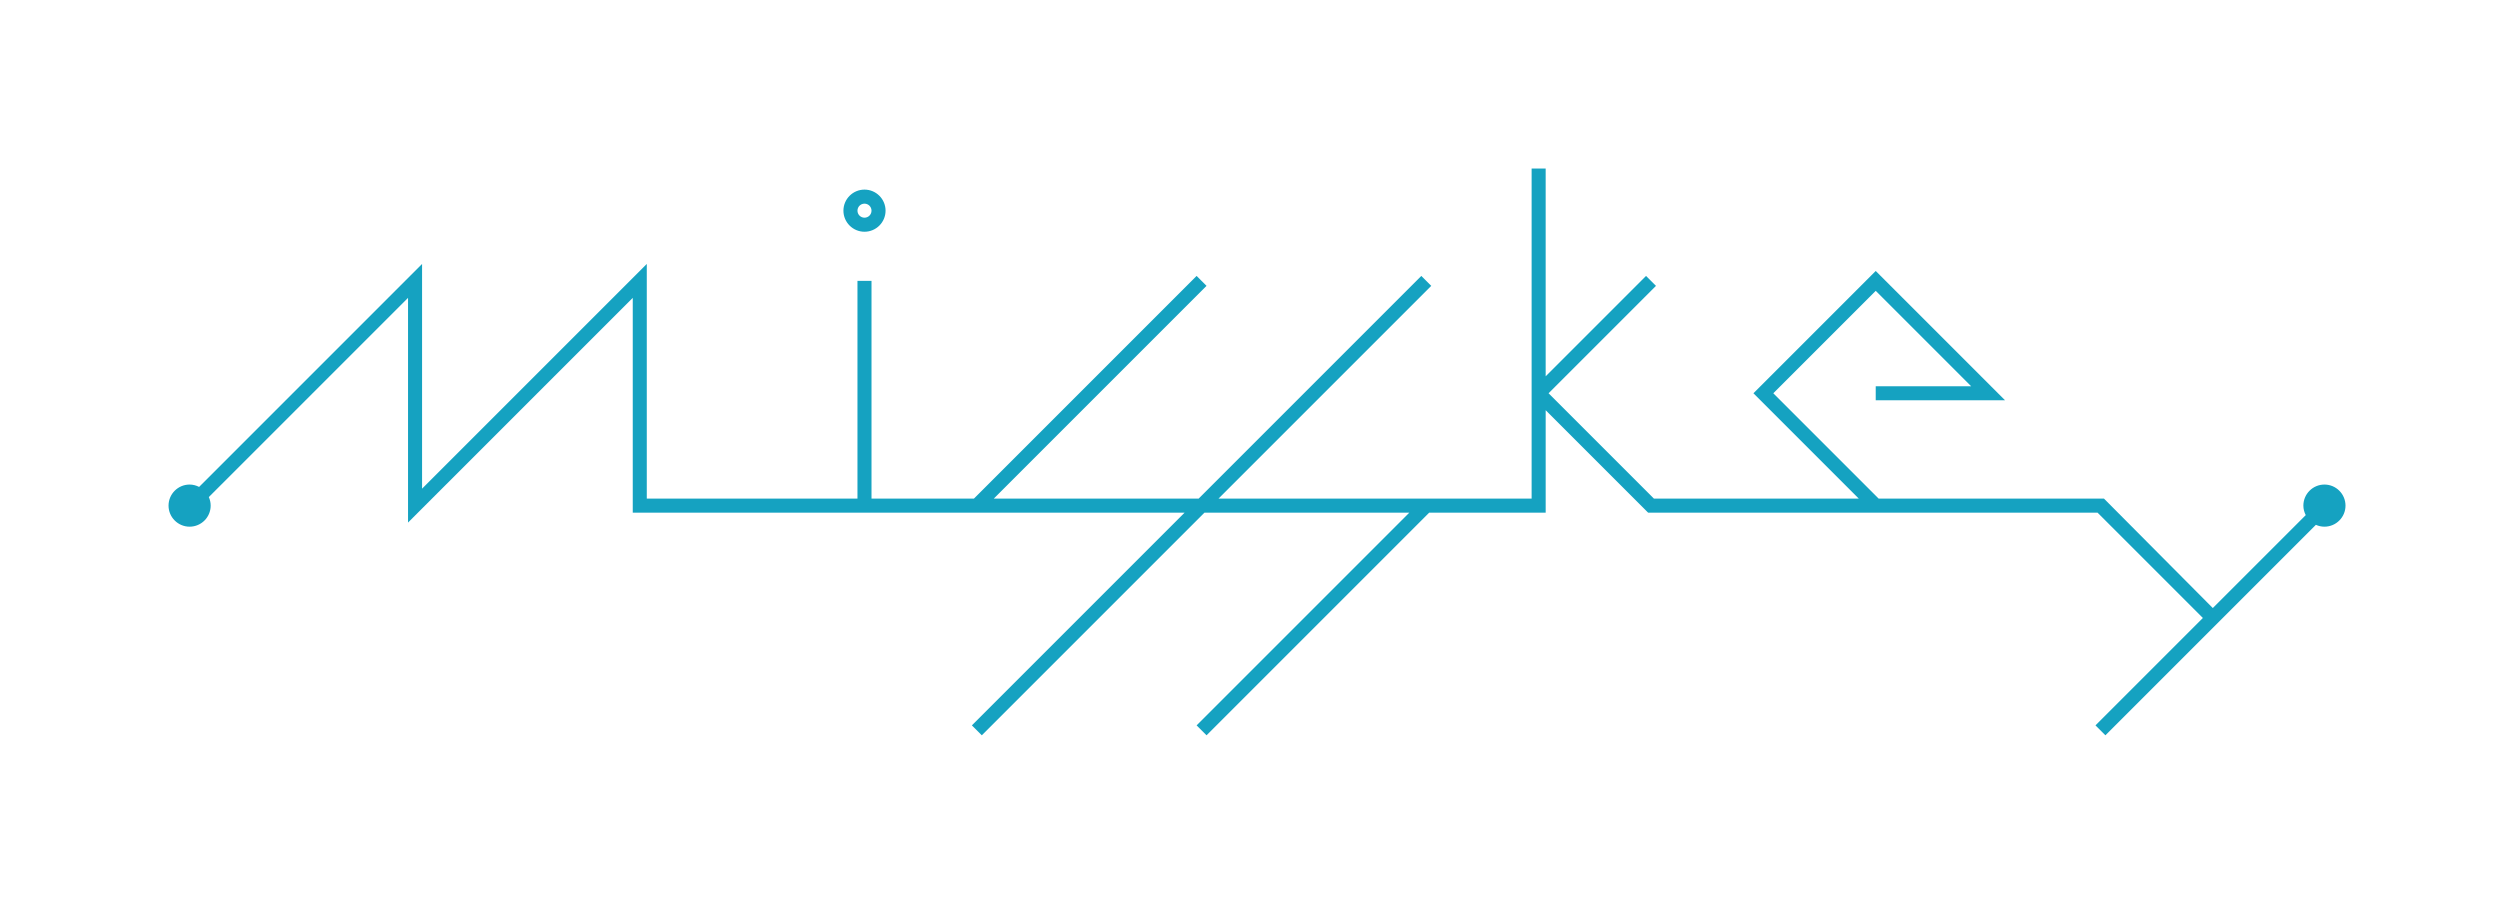
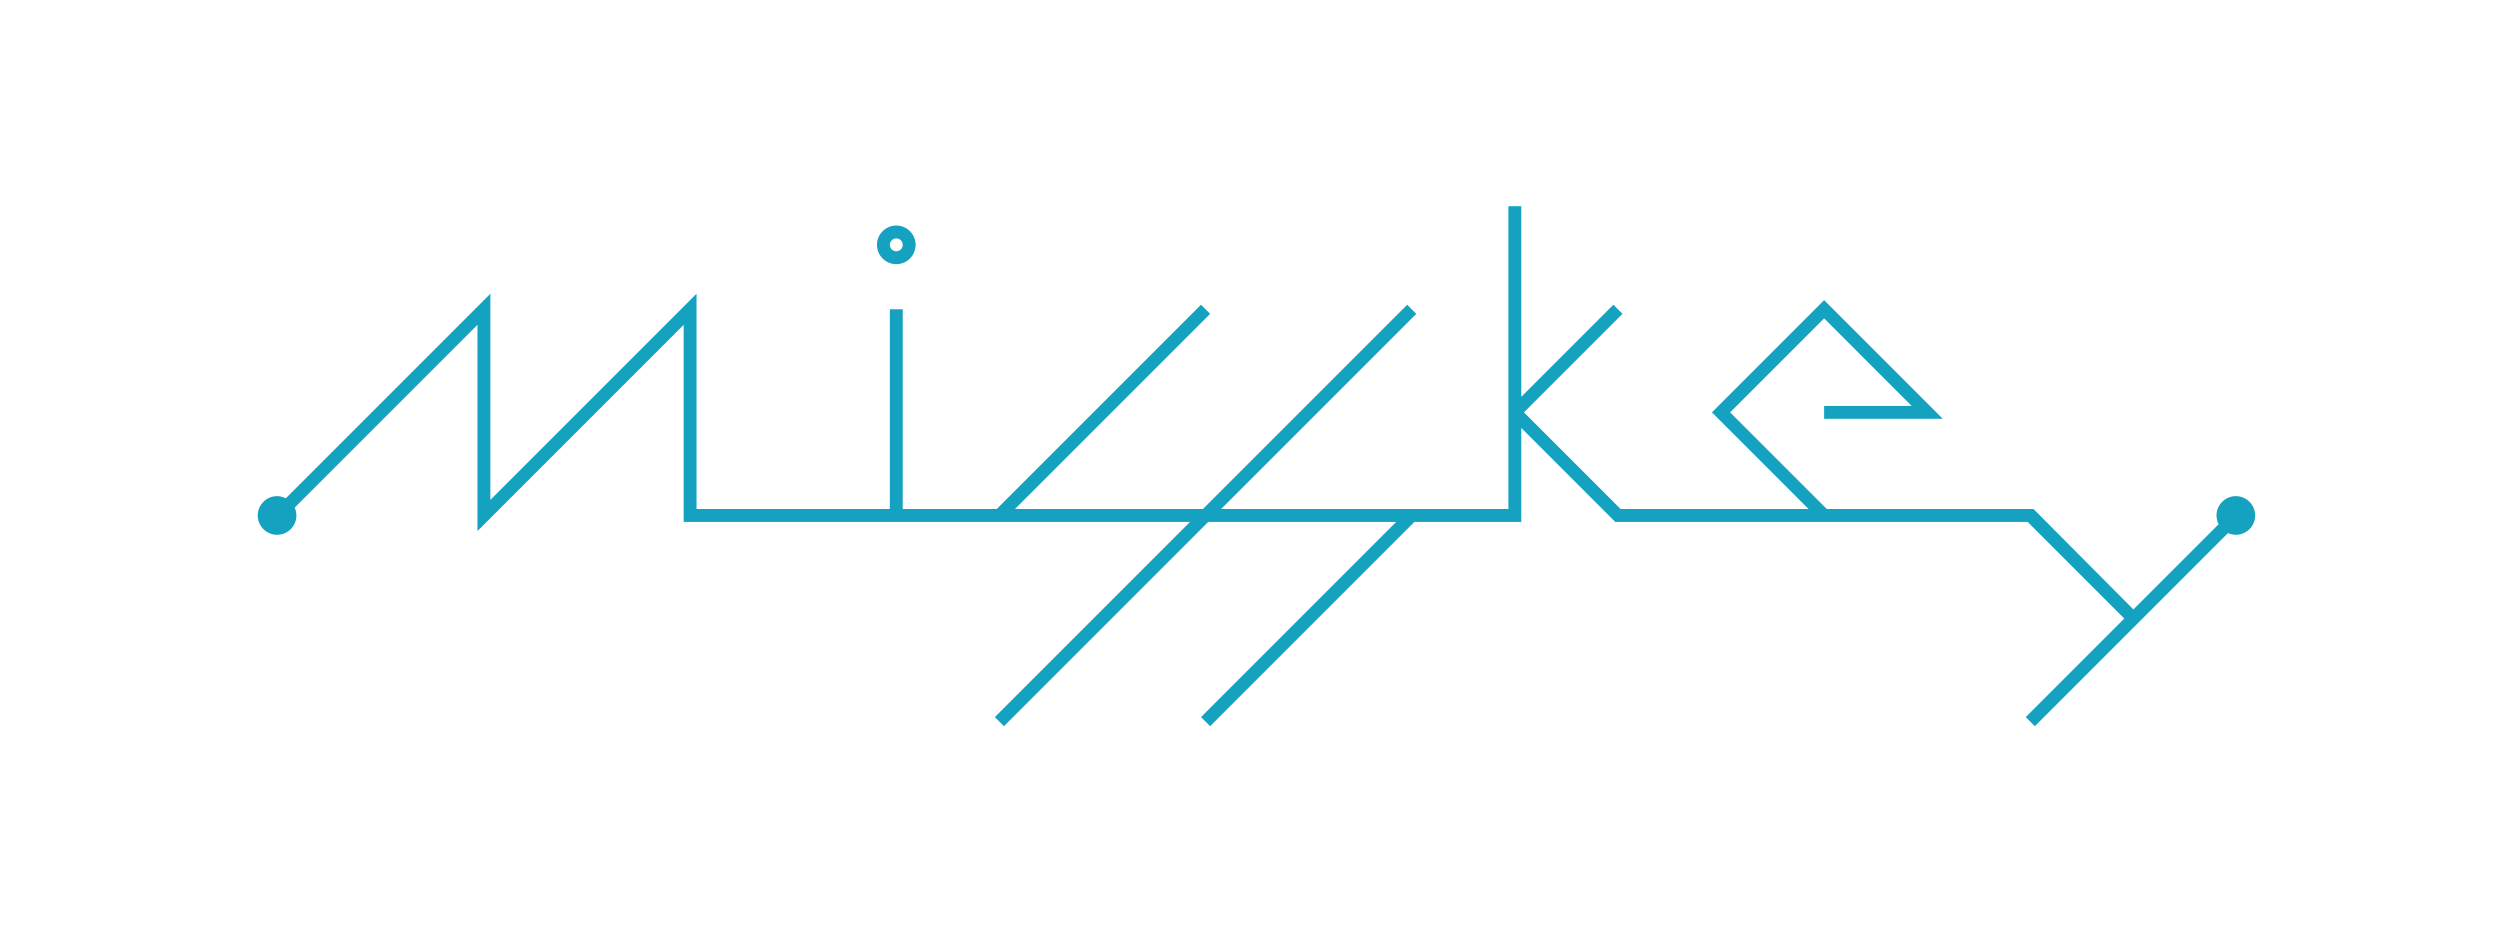
- <svg xmlns="http://www.w3.org/2000/svg" version="1.1" id="レイヤー_1" x="0px" y="0px" width="356px" height="128px" viewBox="0 0 356 128" enable-background="new 0 0 356 128" xml:space="preserve">
+ <svg xmlns="http://www.w3.org/2000/svg" version="1.1" id="レイヤー_1" x="0px" y="0px" width="388px" height="144px" viewBox="0 0 388 144" enable-background="new 0 0 388 144" xml:space="preserve">
  <g>
-     <path fill="#15A2C1" d="M123.104,33c1.654,0,3-1.346,3-3s-1.346-3-3-3s-3,1.346-3,3S121.449,33,123.104,33z M123.104,29   c0.551,0,1,0.449,1,1s-0.449,1-1,1s-1-0.449-1-1S122.552,29,123.104,29z" />
-     <path fill="#15A2C1" d="M331,69c-1.654,0-3,1.346-3,3c0,0.489,0.129,0.944,0.337,1.353l-13.233,13.233L299.604,71h-32.086l-15-15   l14.586-14.586L280.689,55h-13.586v2h18.414l-18.414-18.414L249.689,56l15,15h-29.172l-15-15l15.293-15.293l-1.414-1.414   l-14.293,14.293V24h-2v47h-44.586l30.293-30.293l-1.414-1.414L170.689,71h-29.172l30.293-30.293l-1.414-1.414L138.689,71h-14.586   V40h-2v31h-30V37.586l-32,32v-32L28.353,69.337C27.944,69.129,27.489,69,27,69c-1.654,0-3,1.346-3,3s1.346,3,3,3s3-1.346,3-3   c0-0.435-0.097-0.845-0.264-1.218l28.368-28.368v32l32-32V73h78.586l-30.293,30.293l1.414,1.414L171.518,73h29.172l-30.293,30.293   l1.414,1.414L203.518,73h16.586V58.414L234.689,73h64l15,15l-15.293,15.293l1.414,1.414l29.971-29.971   C330.155,74.902,330.565,75,331,75c1.654,0,3-1.346,3-3S332.654,69,331,69z" />
+     <path fill="#15A2C1" d="M139.104,41c1.654,0,3-1.346,3-3s-1.346-3-3-3s-3,1.346-3,3S137.449,41,139.104,41z M139.104,37   c0.551,0,1,0.449,1,1s-0.449,1-1,1s-1-0.449-1-1S138.552,37,139.104,37z" />
+     <path fill="#15A2C1" d="M347,77c-1.654,0-3,1.346-3,3c0,0.489,0.129,0.944,0.337,1.353l-13.233,13.233L315.604,79h-32.086l-15-15   l14.586-14.586L296.689,63h-13.586v2h18.414l-18.414-18.414L265.689,64l15,15h-29.172l-15-15l15.293-15.293l-1.414-1.414   l-14.293,14.293V32h-2v47h-44.586l30.293-30.293l-1.414-1.414L186.689,79h-29.172l30.293-30.293l-1.414-1.414L154.689,79h-14.586   V48h-2v31h-30V45.586l-32,32v-32L44.353,77.337C43.944,77.129,43.489,77,43,77c-1.654,0-3,1.346-3,3s1.346,3,3,3s3-1.346,3-3   c0-0.435-0.097-0.845-0.264-1.218l28.368-28.368v32l32-32V81h78.586l-30.293,30.293l1.414,1.414L187.518,81h29.172l-30.293,30.293   l1.414,1.414L219.518,81h16.586V66.414L250.689,81h64l15,15l-15.293,15.293l1.414,1.414l29.971-29.971   C346.155,82.902,346.565,83,347,83c1.654,0,3-1.346,3-3S348.654,77,347,77z" />
  </g>
  <g>
</g>
  <g>
</g>
  <g>
</g>
  <g>
</g>
  <g>
</g>
  <g>
</g>
</svg>
